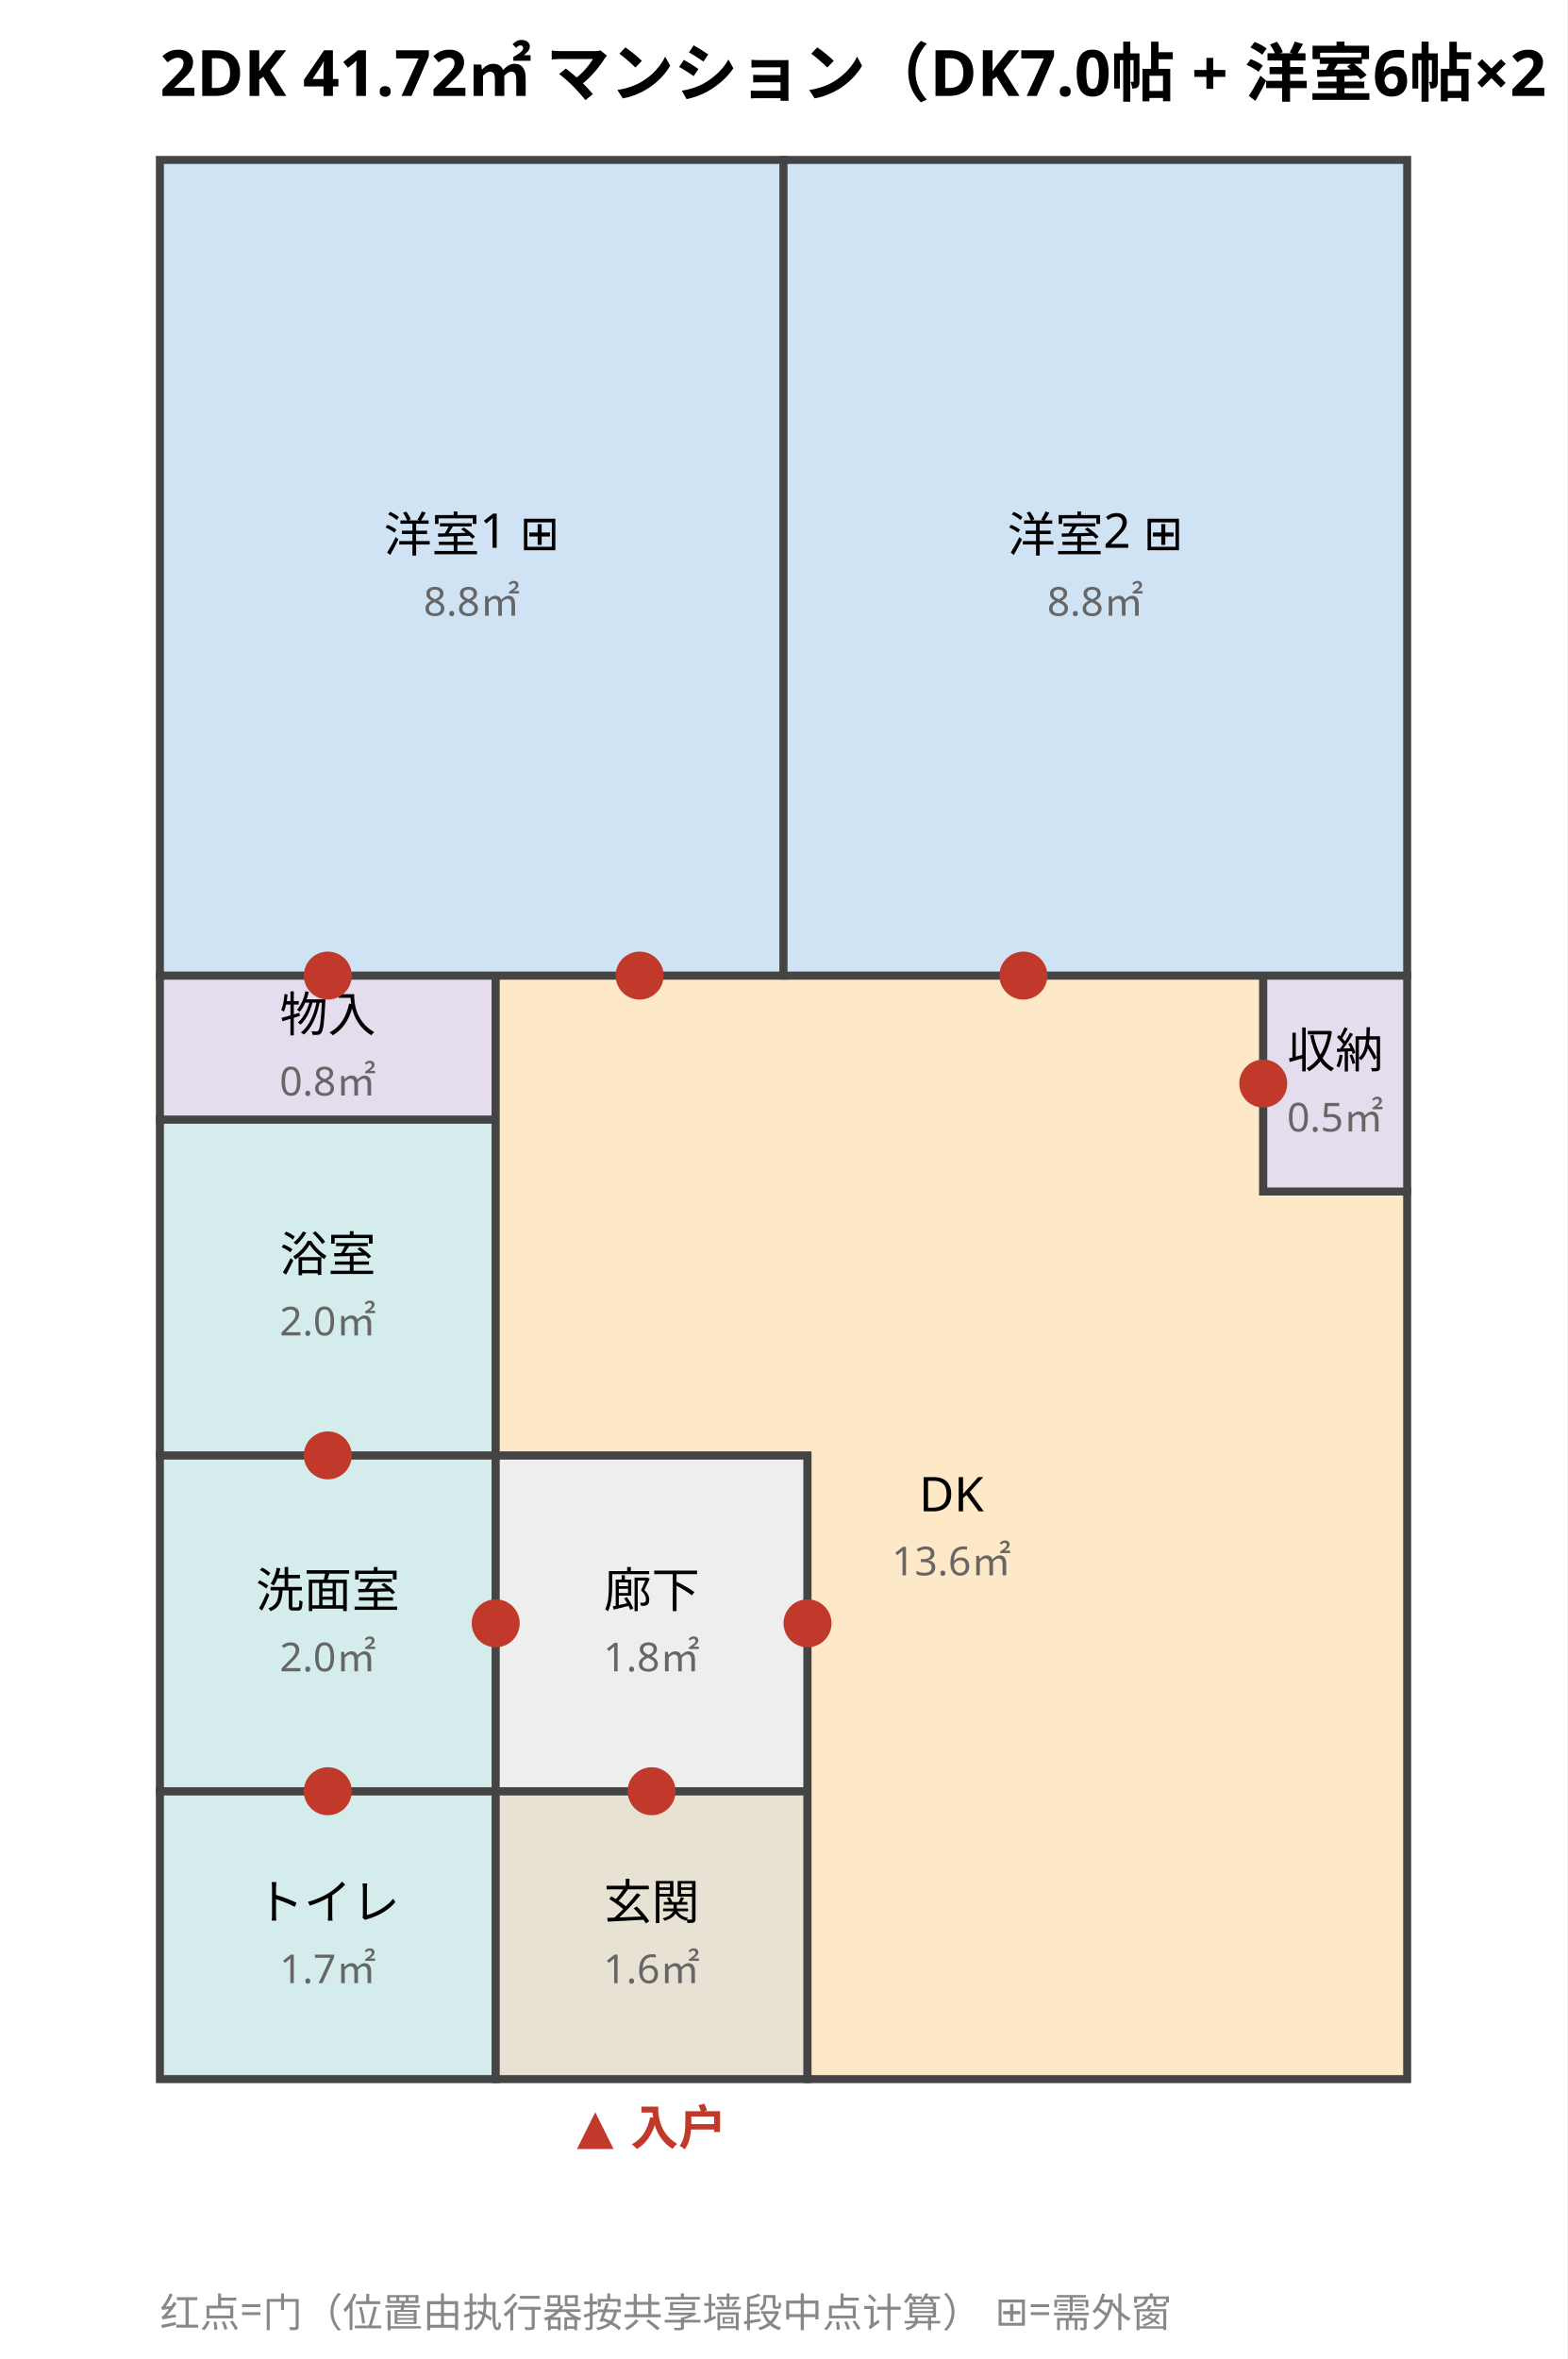
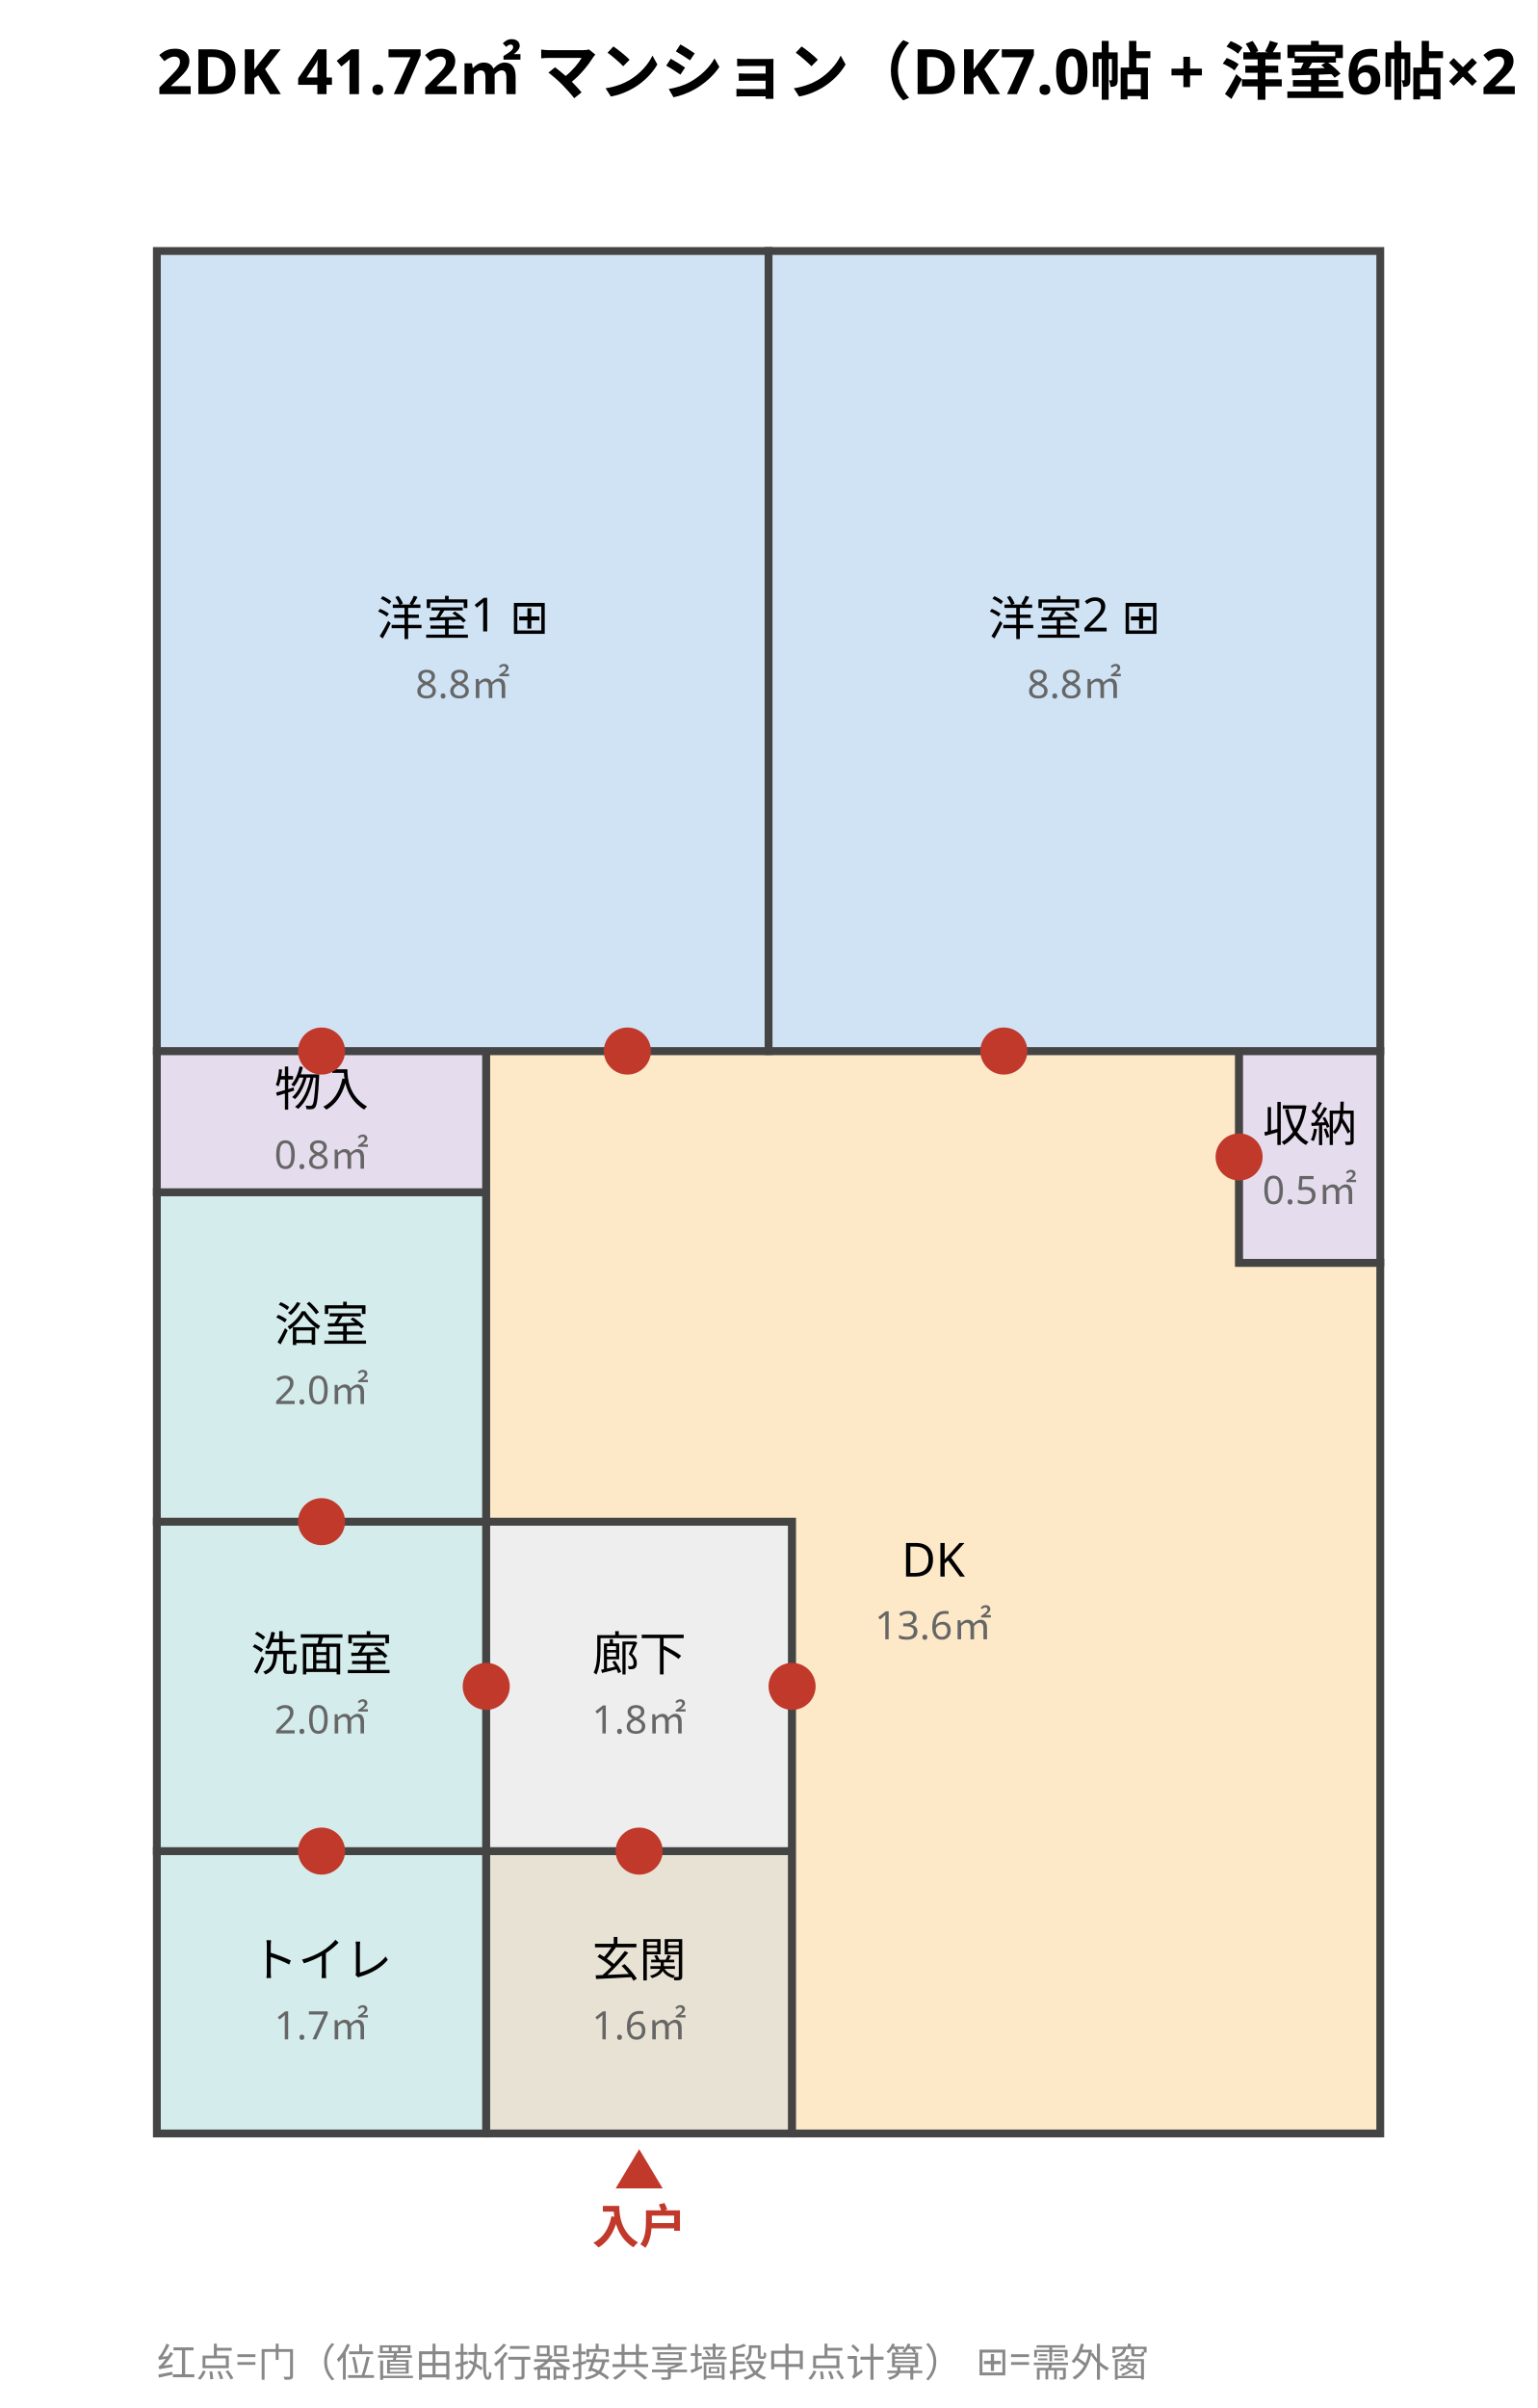
- <svg xmlns="http://www.w3.org/2000/svg" viewBox="0 0 392 590" font-family="sans-serif">
-   <rect width="392" height="590" fill="white" />
+ <svg xmlns="http://www.w3.org/2000/svg" viewBox="0 0 392 614" font-family="sans-serif">
+   <rect width="392" height="614" fill="white" />
  <text x="40" y="24" font-size="16" font-weight="bold">2DK 41.72㎡ マンション（DK7.0帖 + 洋室6帖×2・中央玄関） [参照]  （5.2m × 8m）</text>
-   <polygon points="40,520 124,520 124,448 40,448" fill="#d4ecec" stroke="#444" stroke-width="2" />
-   <text x="82" y="480" font-size="12" text-anchor="middle">トイレ</text>
-   <text x="82" y="496" font-size="10" text-anchor="middle" fill="#666">1.7㎡</text>
-   <polygon points="124,520 202,520 202,448 124,448" fill="#e8e2d4" stroke="#444" stroke-width="2" />
-   <text x="163" y="480" font-size="12" text-anchor="middle">玄関</text>
-   <text x="163" y="496" font-size="10" text-anchor="middle" fill="#666">1.6㎡</text>
-   <polygon points="40,448 124,448 124,364 40,364" fill="#d4ecec" stroke="#444" stroke-width="2" />
-   <text x="82" y="402" font-size="12" text-anchor="middle">洗面室</text>
-   <text x="82" y="418" font-size="10" text-anchor="middle" fill="#666">2.0㎡</text>
-   <polygon points="124,448 202,448 202,364 124,364" fill="#eeeeee" stroke="#444" stroke-width="2" />
-   <text x="163" y="402" font-size="12" text-anchor="middle">廊下</text>
-   <text x="163" y="418" font-size="10" text-anchor="middle" fill="#666">1.8㎡</text>
-   <polygon points="40,364 124,364 124,280 40,280" fill="#d4ecec" stroke="#444" stroke-width="2" />
-   <text x="82" y="318" font-size="12" text-anchor="middle">浴室</text>
-   <text x="82" y="334" font-size="10" text-anchor="middle" fill="#666">2.0㎡</text>
-   <polygon points="40,280 124,280 124,244 40,244" fill="#e5ddee" stroke="#444" stroke-width="2" />
-   <text x="82" y="258" font-size="12" text-anchor="middle">物入</text>
-   <text x="82" y="274" font-size="10" text-anchor="middle" fill="#666">0.8㎡</text>
-   <polygon points="202,520 352,520 352,298 316,298 316,244 124,244 124,364 202,364" fill="#fde9c8" stroke="#444" stroke-width="2" />
-   <text x="238" y="378" font-size="12" text-anchor="middle">DK</text>
-   <text x="238" y="394" font-size="10" text-anchor="middle" fill="#666">13.6㎡</text>
-   <polygon points="316,298 352,298 352,244 316,244" fill="#e5ddee" stroke="#444" stroke-width="2" />
-   <text x="334" y="267" font-size="12" text-anchor="middle">収納</text>
-   <text x="334" y="283" font-size="10" text-anchor="middle" fill="#666">0.5㎡</text>
-   <polygon points="40,244 196,244 196,40 40,40" fill="#cfe3f5" stroke="#444" stroke-width="2" />
-   <text x="118" y="138" font-size="12" text-anchor="middle">洋室1 ⊞</text>
-   <text x="118" y="154" font-size="10" text-anchor="middle" fill="#666">8.8㎡</text>
-   <polygon points="196,244 352,244 352,40 196,40" fill="#cfe3f5" stroke="#444" stroke-width="2" />
-   <text x="274" y="138" font-size="12" text-anchor="middle">洋室2 ⊞</text>
-   <text x="274" y="154" font-size="10" text-anchor="middle" fill="#666">8.8㎡</text>
-   <circle cx="163" cy="448" r="6" fill="#c0392b" />
-   <circle cx="82" cy="448" r="6" fill="#c0392b" />
-   <circle cx="124" cy="406" r="6" fill="#c0392b" />
-   <circle cx="82" cy="364" r="6" fill="#c0392b" />
-   <circle cx="202" cy="406" r="6" fill="#c0392b" />
-   <circle cx="82" cy="244" r="6" fill="#c0392b" />
-   <circle cx="316" cy="271" r="6" fill="#c0392b" />
-   <circle cx="160" cy="244" r="6" fill="#c0392b" />
-   <circle cx="256" cy="244" r="6" fill="#c0392b" />
-   <text x="163" y="536" font-size="12" text-anchor="middle" fill="#c0392b" font-weight="bold">▲ 入户</text>
-   <text x="40" y="582" font-size="10" fill="#888">红点=门（位置由执行器按共享墙段中点计算） ⊞=需外窗</text>
+   <polygon points="40,544 124,544 124,472 40,472" fill="#d4ecec" stroke="#444" stroke-width="2" />
+   <text x="82" y="504" font-size="12" text-anchor="middle">トイレ</text>
+   <text x="82" y="520" font-size="10" text-anchor="middle" fill="#666">1.7㎡</text>
+   <polygon points="124,544 202,544 202,472 124,472" fill="#e8e2d4" stroke="#444" stroke-width="2" />
+   <text x="163" y="504" font-size="12" text-anchor="middle">玄関</text>
+   <text x="163" y="520" font-size="10" text-anchor="middle" fill="#666">1.6㎡</text>
+   <polygon points="40,472 124,472 124,388 40,388" fill="#d4ecec" stroke="#444" stroke-width="2" />
+   <text x="82" y="426" font-size="12" text-anchor="middle">洗面室</text>
+   <text x="82" y="442" font-size="10" text-anchor="middle" fill="#666">2.0㎡</text>
+   <polygon points="124,472 202,472 202,388 124,388" fill="#eeeeee" stroke="#444" stroke-width="2" />
+   <text x="163" y="426" font-size="12" text-anchor="middle">廊下</text>
+   <text x="163" y="442" font-size="10" text-anchor="middle" fill="#666">1.8㎡</text>
+   <polygon points="40,388 124,388 124,304 40,304" fill="#d4ecec" stroke="#444" stroke-width="2" />
+   <text x="82" y="342" font-size="12" text-anchor="middle">浴室</text>
+   <text x="82" y="358" font-size="10" text-anchor="middle" fill="#666">2.0㎡</text>
+   <polygon points="40,304 124,304 124,268 40,268" fill="#e5ddee" stroke="#444" stroke-width="2" />
+   <text x="82" y="282" font-size="12" text-anchor="middle">物入</text>
+   <text x="82" y="298" font-size="10" text-anchor="middle" fill="#666">0.8㎡</text>
+   <polygon points="202,544 352,544 352,322 316,322 316,268 124,268 124,388 202,388" fill="#fde9c8" stroke="#444" stroke-width="2" />
+   <text x="238" y="402" font-size="12" text-anchor="middle">DK</text>
+   <text x="238" y="418" font-size="10" text-anchor="middle" fill="#666">13.6㎡</text>
+   <polygon points="316,322 352,322 352,268 316,268" fill="#e5ddee" stroke="#444" stroke-width="2" />
+   <text x="334" y="291" font-size="12" text-anchor="middle">収納</text>
+   <text x="334" y="307" font-size="10" text-anchor="middle" fill="#666">0.5㎡</text>
+   <polygon points="40,268 196,268 196,64 40,64" fill="#cfe3f5" stroke="#444" stroke-width="2" />
+   <text x="118" y="162" font-size="12" text-anchor="middle">洋室1 ⊞</text>
+   <text x="118" y="178" font-size="10" text-anchor="middle" fill="#666">8.8㎡</text>
+   <polygon points="196,268 352,268 352,64 196,64" fill="#cfe3f5" stroke="#444" stroke-width="2" />
+   <text x="274" y="162" font-size="12" text-anchor="middle">洋室2 ⊞</text>
+   <text x="274" y="178" font-size="10" text-anchor="middle" fill="#666">8.8㎡</text>
+   <circle cx="163" cy="472" r="6" fill="#c0392b" />
+   <circle cx="82" cy="472" r="6" fill="#c0392b" />
+   <circle cx="124" cy="430" r="6" fill="#c0392b" />
+   <circle cx="82" cy="388" r="6" fill="#c0392b" />
+   <circle cx="202" cy="430" r="6" fill="#c0392b" />
+   <circle cx="82" cy="268" r="6" fill="#c0392b" />
+   <circle cx="316" cy="295" r="6" fill="#c0392b" />
+   <circle cx="160" cy="268" r="6" fill="#c0392b" />
+   <circle cx="256" cy="268" r="6" fill="#c0392b" />
+   <polygon points="157,558 169,558 163,548" fill="#c0392b" />
+   <text x="163" y="572" font-size="12" text-anchor="middle" fill="#c0392b" font-weight="bold">入户</text>
+   <text x="40" y="606" font-size="10" fill="#888">红点=门（位置由执行器按共享墙段中点计算） ⊞=需外窗</text>
</svg>
